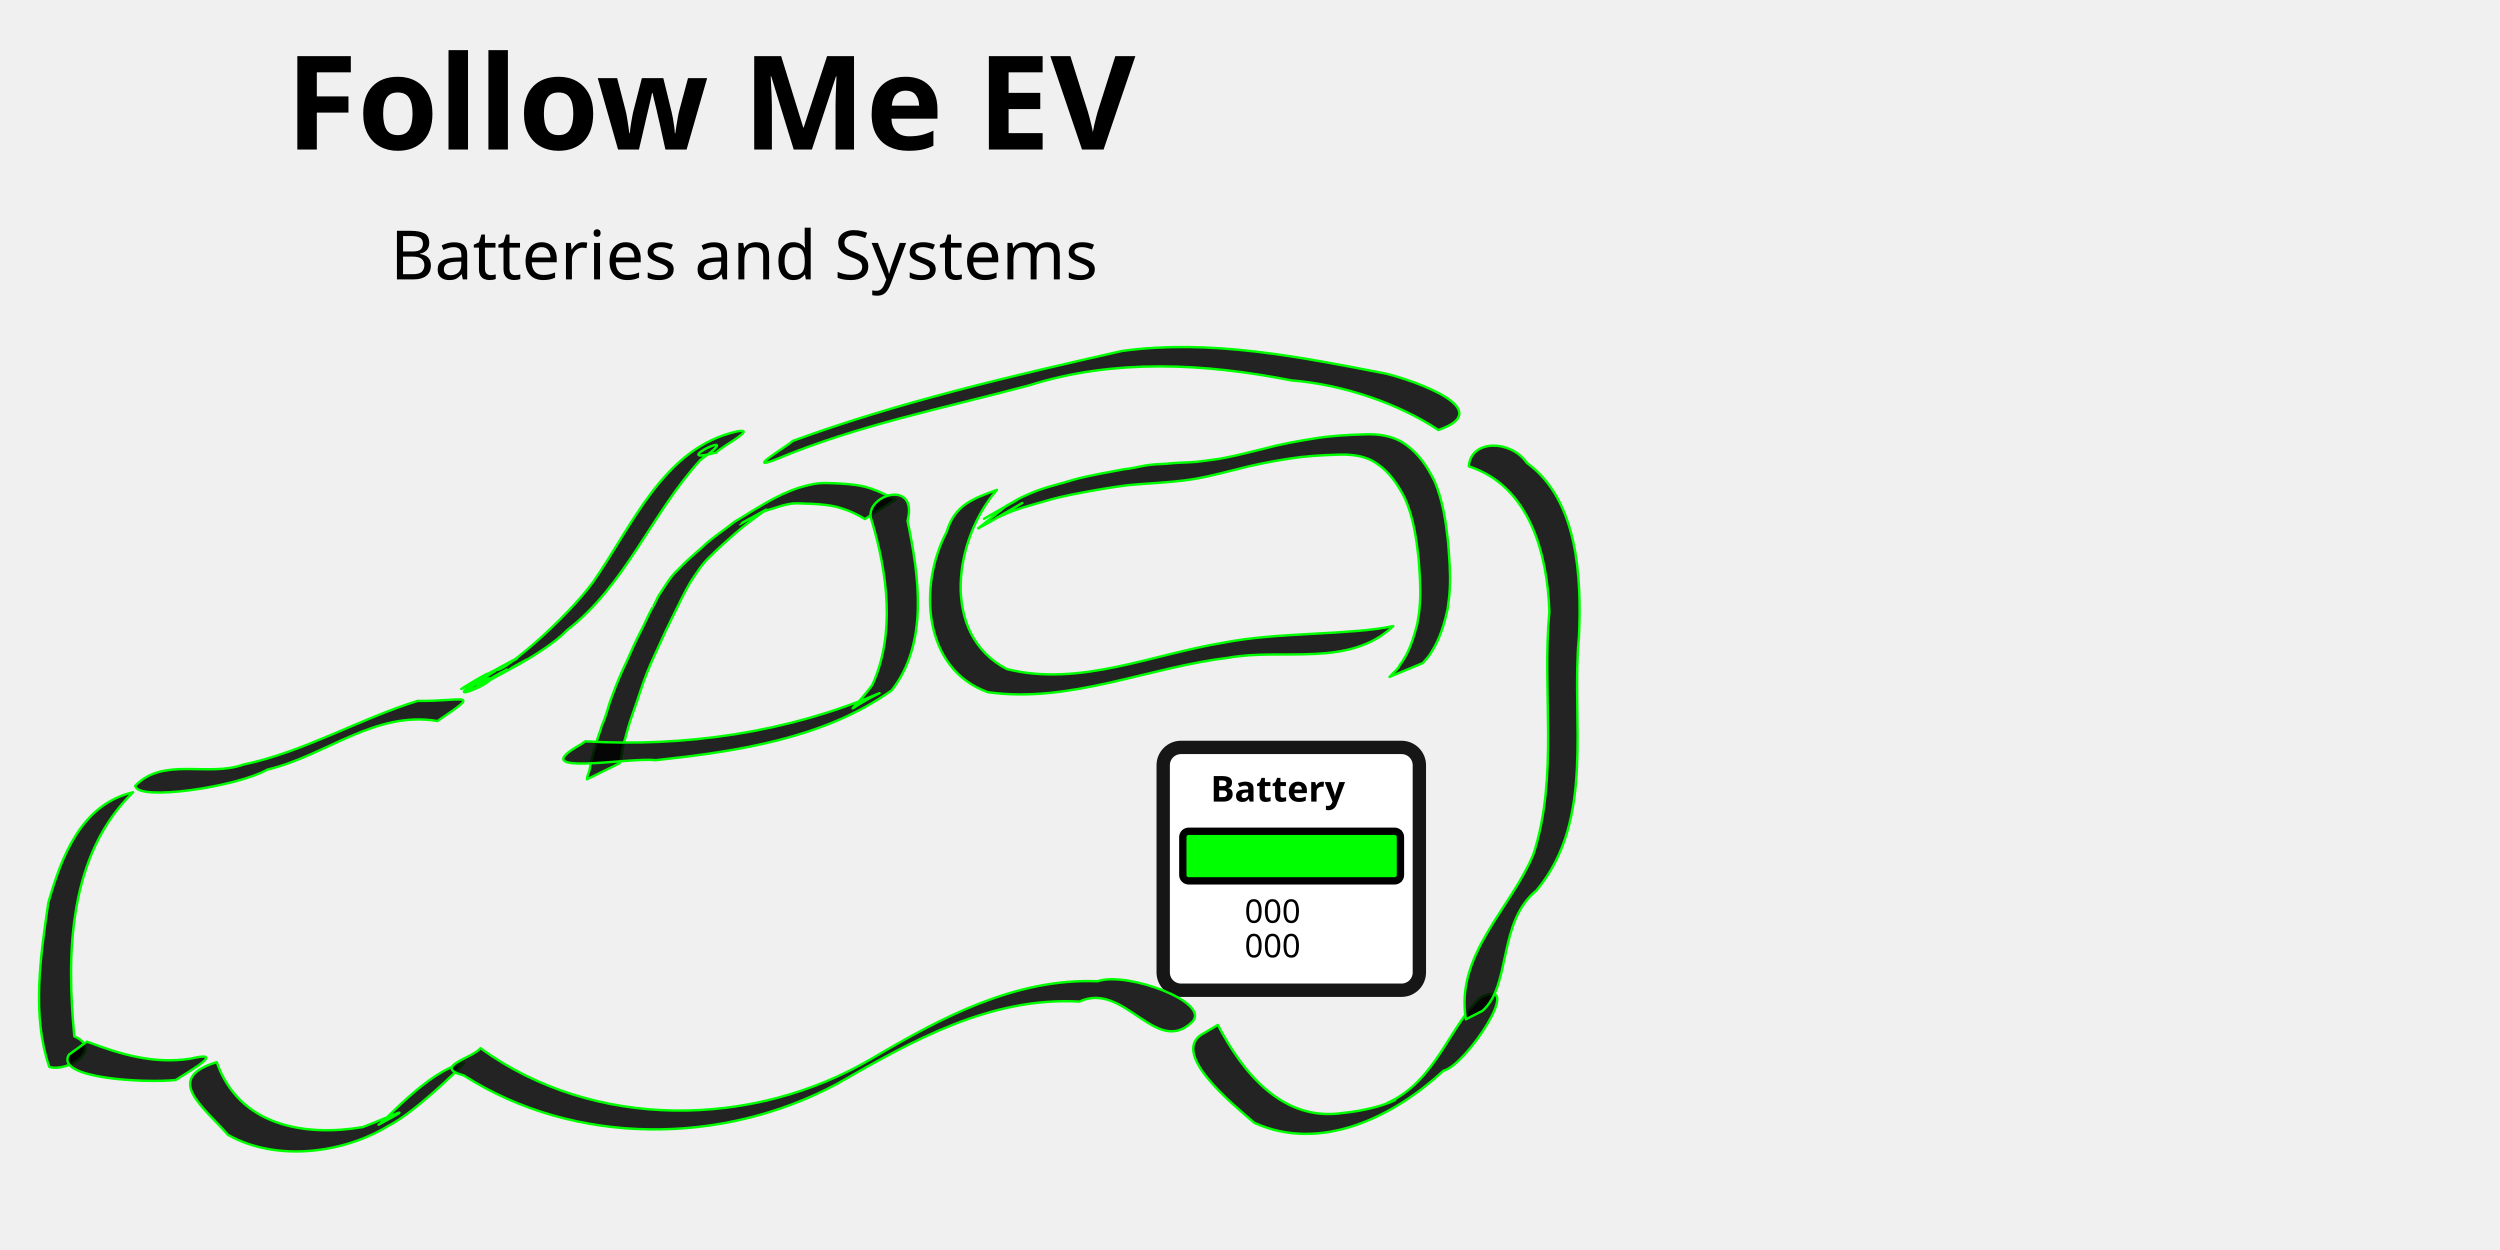
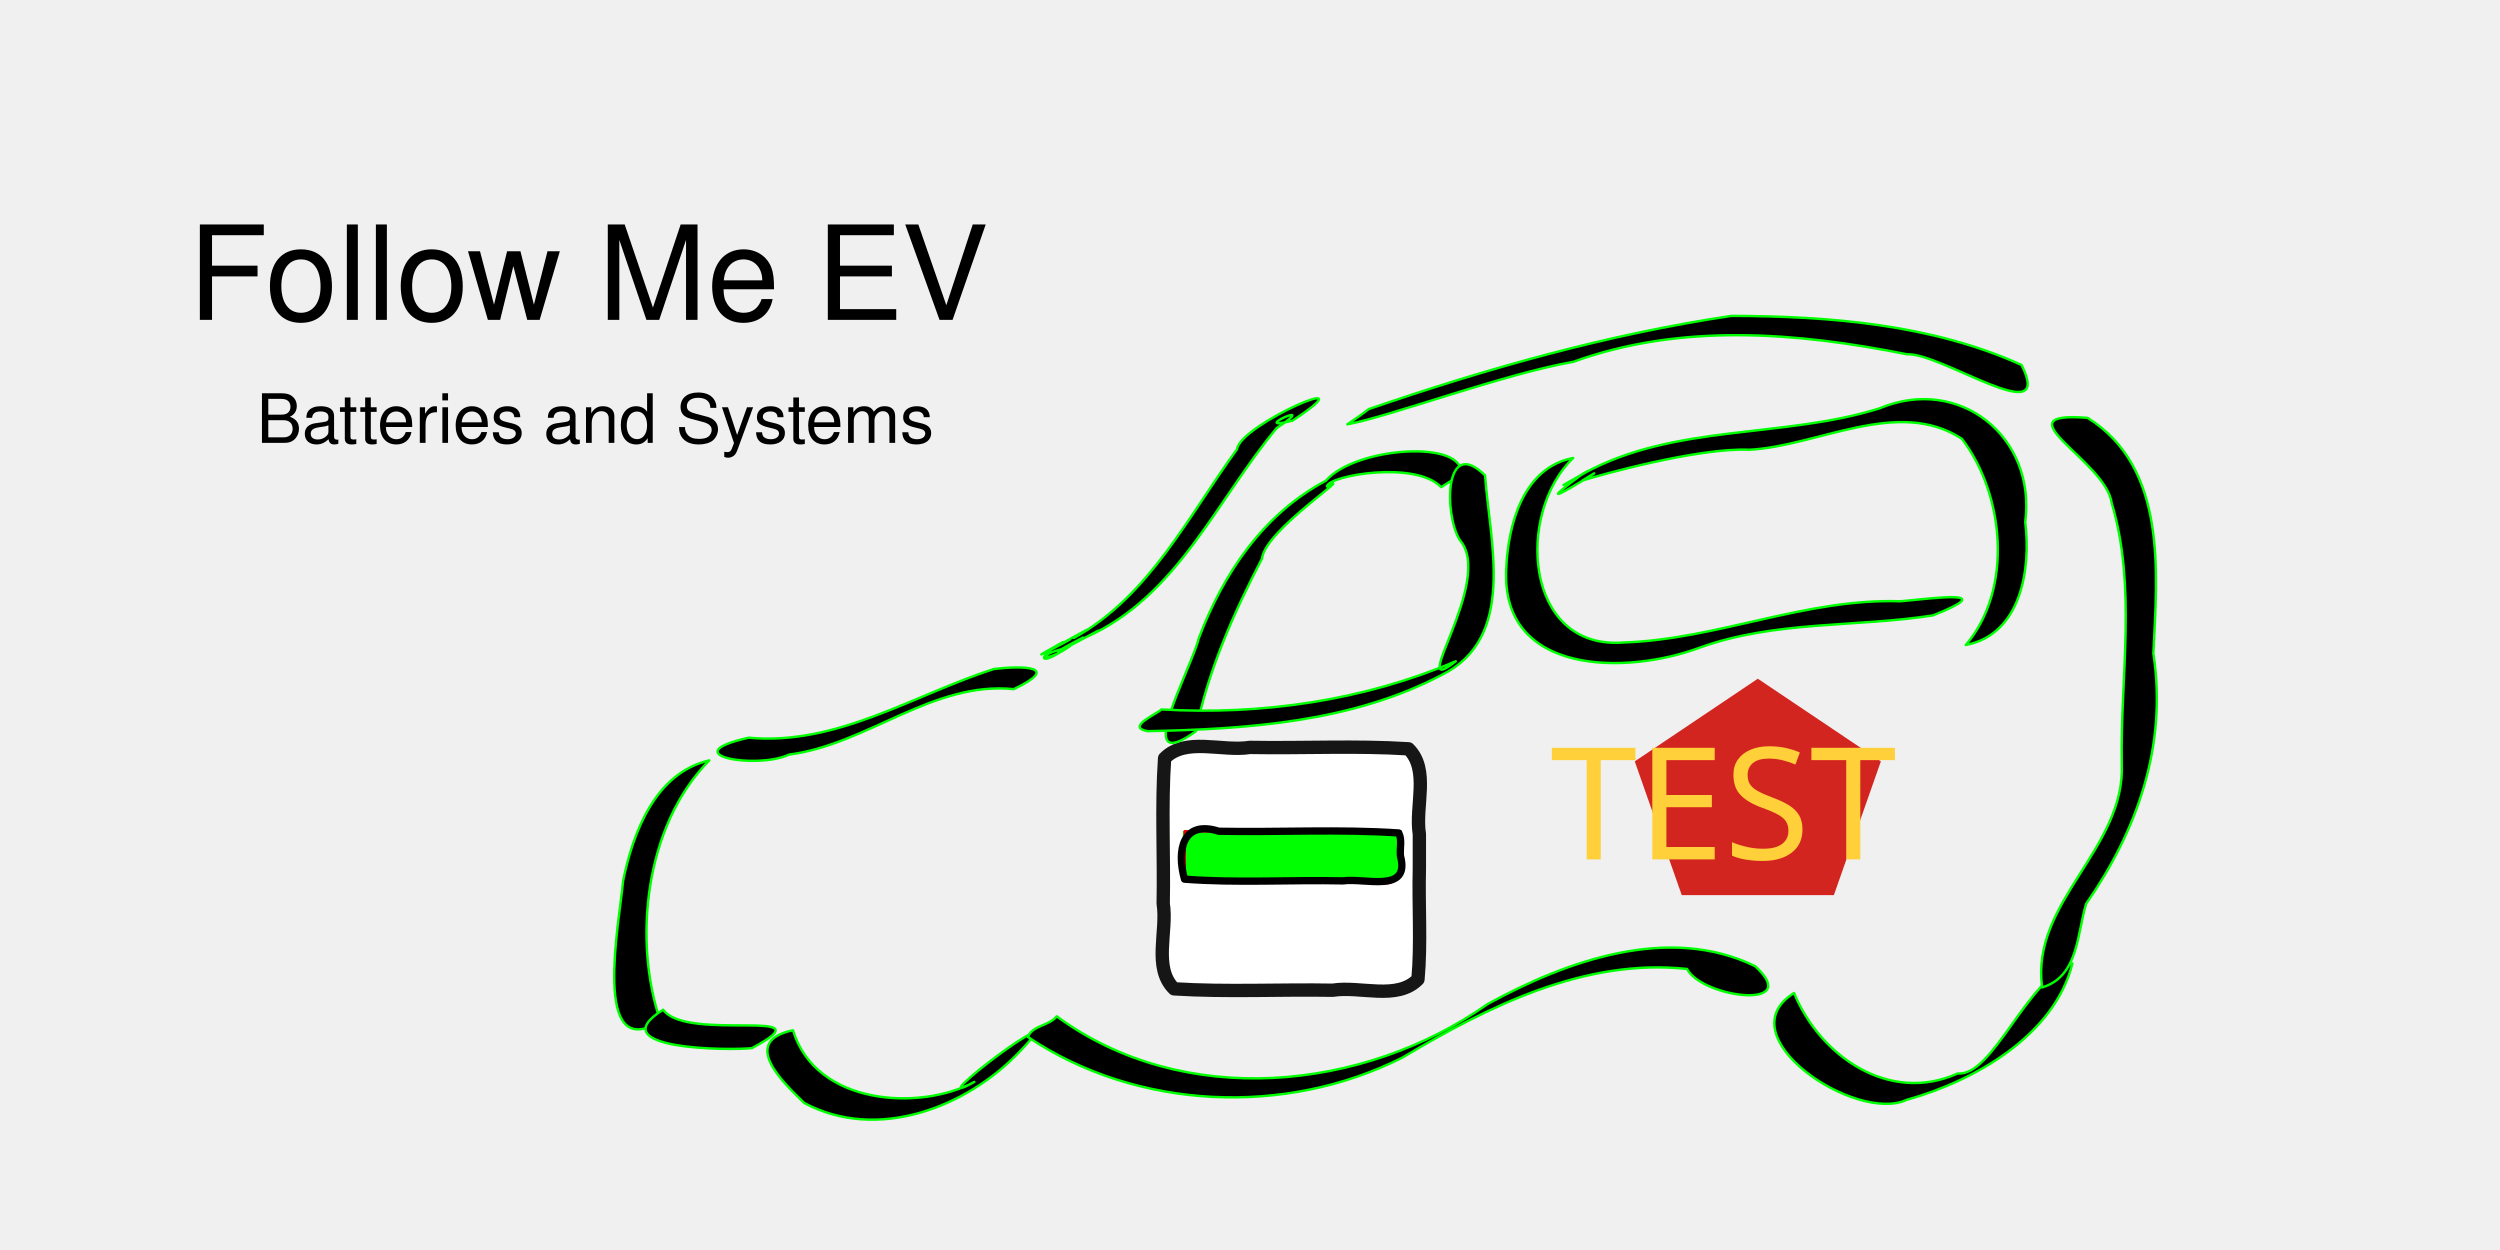
- <svg xmlns="http://www.w3.org/2000/svg" width="1024" height="512" viewBox="0 0 1024 512" version="1.1" id="svg1683">
-   <defs id="defs1677" />
-   <g id="layer1" transform="translate(0,-161.5333)">
-     <text xml:space="preserve" style="font-style:normal;font-variant:normal;font-weight:bold;font-stretch:normal;font-size:53.575px;line-height:100%;font-family:Orbitron;-inkscape-font-specification:'Orbitron Bold';text-align:center;letter-spacing:0px;word-spacing:0px;text-anchor:middle;fill:#000000;fill-opacity:1;stroke:none;stroke-width:1.339px;stroke-linecap:butt;stroke-linejoin:miter;stroke-opacity:1" x="325.826" y="222.77" id="text2284">
-       <tspan id="tspan2282" x="325.826" y="222.77" style="text-align:center;text-anchor:middle;stroke-width:1.339px">Follow Me EV</tspan>
-     </text>
-     <text id="text2288" y="275.97" x="322.891" style="font-style:normal;font-variant:normal;font-weight:normal;font-stretch:normal;font-size:27.86px;line-height:100%;font-family:Orbitron;-inkscape-font-specification:Orbitron;text-align:center;letter-spacing:0px;word-spacing:0px;text-anchor:middle;fill:#000000;fill-opacity:1;stroke:none;stroke-width:0.697px;stroke-linecap:butt;stroke-linejoin:miter;stroke-opacity:1" xml:space="preserve">
-       <tspan style="font-style:normal;font-variant:normal;font-weight:normal;font-stretch:normal;font-family:Orbitron;-inkscape-font-specification:Orbitron;stroke-width:0.697px" y="275.97" x="322.891" id="tspan2286">Batteries and Systems</tspan>
-     </text>
-     <rect style="opacity:1;fill:#ffffff;fill-opacity:1;stroke:#161616;stroke-width:5.468;stroke-linecap:round;stroke-linejoin:round;stroke-miterlimit:4;stroke-dasharray:none;stroke-dashoffset:0;stroke-opacity:1" id="rect2264" width="104.923" height="99.462" x="476.447" y="467.672" ry="7.304" />
-     <text id="text2584" y="489.874" x="529.117" style="font-style:normal;font-variant:normal;font-weight:bold;font-stretch:normal;font-size:8.821px;line-height:100%;font-family:Orbitron;-inkscape-font-specification:'Orbitron Bold';text-align:center;letter-spacing:0px;word-spacing:0px;text-anchor:middle;fill:#000000;fill-opacity:1;stroke:none;stroke-width:0.221px;stroke-linecap:butt;stroke-linejoin:miter;stroke-opacity:1" xml:space="preserve">
-       <tspan style="font-size:14.667px;line-height:100%;stroke-width:0.221px" y="489.874" x="529.117" id="tspan2582">Battery</tspan>
-     </text>
-     <rect y="501.923" x="484.483" height="20.418" width="89.146" id="Front_Charge_Level" style="opacity:1;fill:#00ff00;fill-opacity:1;stroke:none;stroke-width:1.032;stroke-linecap:round;stroke-linejoin:round;stroke-miterlimit:4;stroke-dasharray:none;stroke-dashoffset:0;stroke-opacity:1" />
-     <rect style="opacity:1;fill:none;fill-opacity:1;stroke:#f00000;stroke-width:1.025;stroke-linecap:round;stroke-linejoin:round;stroke-miterlimit:4;stroke-dasharray:none;stroke-dashoffset:0;stroke-opacity:1" id="Front_Frame" width="88.359" height="20.329" x="485.271" y="502.015" />
-     <rect ry="2.399" y="502.015" x="484.483" height="20.326" width="89.146" id="Front_Frame_Vis" style="opacity:1;fill:none;fill-opacity:1;stroke:#000000;stroke-width:3;stroke-linecap:round;stroke-linejoin:round;stroke-miterlimit:4;stroke-dasharray:none;stroke-dashoffset:0;stroke-opacity:1" />
-     <text id="Front_Data_Level" y="539.51" x="529.943" style="font-style:normal;font-variant:normal;font-weight:normal;font-stretch:normal;font-size:13.365px;line-height:100%;font-family:Orbitron;-inkscape-font-specification:Orbitron;text-align:center;letter-spacing:0px;word-spacing:0px;text-anchor:middle;fill:#000000;fill-opacity:1;stroke:none;stroke-width:0.334px;stroke-linecap:butt;stroke-linejoin:miter;stroke-opacity:1" xml:space="preserve">
-       <tspan id="tspan2981" style="stroke-width:0.334px" y="539.51" x="529.943">000</tspan>
-     </text>
-     <text xml:space="preserve" style="font-style:normal;font-variant:normal;font-weight:normal;font-stretch:normal;font-size:13.365px;line-height:100%;font-family:Orbitron;-inkscape-font-specification:Orbitron;text-align:center;letter-spacing:0px;word-spacing:0px;text-anchor:middle;fill:#000000;fill-opacity:1;stroke:none;stroke-width:0.334px;stroke-linecap:butt;stroke-linejoin:miter;stroke-opacity:1" x="529.943" y="553.653" id="Front_Data_Abs">
-       <tspan x="529.943" y="553.653" style="stroke-width:0.334px" id="tspan2985">000</tspan>
-     </text>
-     <g id="g1273" style="display:none">
-       <path style="fill:none;fill-rule:evenodd;stroke:#000000;stroke-width:2.089px;stroke-linecap:butt;stroke-linejoin:miter;stroke-opacity:1" d="m 98.234,395.743 v 71.056" id="path1253" />
-       <path style="fill:none;fill-rule:evenodd;stroke:#000000;stroke-width:2.089px;stroke-linecap:butt;stroke-linejoin:miter;stroke-opacity:1" d="m 32.4,432.297 c 0,0 41.776,-27.602 68.632,-38.046 26.856,-10.444 111.154,-14.174 111.154,-14.174 0,0 32.408,-4.513 52.98,-18.227 17.204,-11.469 78.085,-50.923 134.099,-64.844 10.967,-2.726 21.242,-1.316 31.472,-1.682 40.773,-1.461 122.055,14.829 205.185,40.247 l 0.3,156.274 c -117.793,25.962 -191.819,35.16 -251.337,37.059 -70.124,2.238 -188.293,-14.079 -225.745,-24.629 -37.452,-10.55 -44.31,-11.077 -46.42,-19.517 -2.11,-8.44 -2.637,-13.715 -2.637,-13.715 0,0 -7.385,-1.583 -30.067,-12.66 C 57.331,447.304 32.4,432.297 32.4,432.297 Z" id="path1255" />
-       <path style="fill:none;fill-rule:evenodd;stroke:#000000;stroke-width:2.089px;stroke-linecap:butt;stroke-linejoin:miter;stroke-opacity:1" d="m 319.498,416.973 c -8.694,13.85 -10.797,60.399 30.331,60.399 h 98.906 c 0,0 12.924,2.374 24.265,-20.836 11.341,-23.21 48.53,-96.269 48.53,-96.269 0,0 7.385,-26.375 -20.045,-26.375 -27.43,0 -112.357,-2.11 -112.357,-2.11 0,0 -12.133,-7.912 -26.902,16.352 -14.77,24.265 -42.727,68.839 -42.727,68.839 z" id="path1257" />
-       <path style="fill:none;fill-rule:evenodd;stroke:#000000;stroke-width:2.089px;stroke-linecap:butt;stroke-linejoin:miter;stroke-opacity:1" d="m 244.263,371.125 c 0,0 15.666,26.11 34.316,30.959 18.65,4.849 32.451,-16.785 32.451,-16.785 0,0 40.657,-61.172 51.474,-68.259 10.817,-7.087 23.872,-8.206 23.872,-8.206 0,0 13.428,1.119 13.801,-5.968 0.373,-7.087 -1.517,-5.539 -1.517,-5.539" id="path1259" />
-       <circle style="opacity:1;fill:none;fill-opacity:1;stroke:#161616;stroke-width:4.178;stroke-linecap:round;stroke-linejoin:round;stroke-miterlimit:4;stroke-dasharray:none;stroke-dashoffset:0;stroke-opacity:1" id="circle1261" cx="173.908" cy="625.072" r="25.32" />
-       <circle r="32.901" cy="621.342" cx="470.815" id="circle1263" style="opacity:1;fill:none;fill-opacity:1;stroke:#161616;stroke-width:5.428;stroke-linecap:round;stroke-linejoin:round;stroke-miterlimit:4;stroke-dasharray:none;stroke-dashoffset:0;stroke-opacity:1" />
-       <path style="fill:none;fill-rule:evenodd;stroke:#000000;stroke-width:2.089px;stroke-linecap:butt;stroke-linejoin:miter;stroke-opacity:1" d="m 148.324,634.303 c 0,0 -16.352,-5.539 -16.352,-18.199 0,-12.66 29.012,-29.012 43.782,-29.012 14.77,0 38.771,13.451 61.19,13.451 22.419,0 35.87,0 35.87,0 l -7.649,26.111 c 0,0 -27.43,2.374 -39.035,7.121 -11.605,4.747 -35.606,7.912 -48.266,7.912 -12.66,0 -29.54,-7.385 -29.54,-7.385 z" id="path1265" />
-       <path style="fill:none;fill-rule:evenodd;stroke:#000000;stroke-width:2.089px;stroke-linecap:butt;stroke-linejoin:miter;stroke-opacity:1" d="m 416.215,610.963 c 0,-27.602 43.268,-33.197 59.307,-33.197 16.039,0 61.918,15.293 79.449,17.158 17.531,1.865 28.348,2.611 28.348,2.611 l -1.492,30.959 c 0,0 -57.442,7.087 -66.394,7.087 -8.952,0 -36.181,7.833 -44.387,7.833 -8.206,0 -54.831,-4.476 -54.831,-32.451 z" id="path1267" />
-       <path style="fill:none;fill-rule:evenodd;stroke:#000000;stroke-width:2.089px;stroke-linecap:butt;stroke-linejoin:miter;stroke-opacity:1" d="m 220.764,515.848 -26.105,54.258 5.526,2.321 -8.87,18.093 7.121,2.11 7.9,-17.659 16.252,7.044 28.07,-61.652" id="path1269" />
-       <path style="fill:none;fill-rule:evenodd;stroke:#000000;stroke-width:2.089px;stroke-linecap:butt;stroke-linejoin:miter;stroke-opacity:1" d="m 463.505,513.506 c 0,0 -7.649,0.527 -6.33,8.704 1.319,8.176 3.693,56.179 3.693,56.179 l 15.825,-0.791 3.165,-60.135 c 0,0 -1.641,-4.777 -6.652,-4.777 -5.011,0 -9.7,0.821 -9.7,0.821 z" id="path1271" />
+ <svg xmlns="http://www.w3.org/2000/svg" xmlns:xlink="http://www.w3.org/1999/xlink" width="1024px" height="512px" viewBox="0 0 1024 512" version="1.1" id="svg37">
+   <defs id="defs41" />
+   <g id="layer1">
+     <defs id="defs3">
+       <text id="string" transform="matrix(1.0 0.0 0.0 1.0 75.67421 90.00653)" font-size="53.575" x="1.36" font-family="Helvetica-Bold, Helvetica" text-decoration="none" y="41.0">Follow Me EV</text>
+     </defs>
+     <use id="Follow-Me-EV" xlink:href="#string" fill="#000000" fill-opacity="1" stroke="none" />
+     <defs id="defs7">
+       <text id="string-1" transform="matrix(1.0 0.0 0.0 1.0 103.4589 160.4066)" font-size="27.86" x="1.636" font-family="Helvetica, Helvetica" text-decoration="none" y="21.0">Batteries and Systems</text>
+     </defs>
+     <use id="Batteries-and-Systems" xlink:href="#string-1" fill="#000000" fill-opacity="1" stroke="none" />
+     <g id="New-Group">
+       <path style="fill:#ffffff;fill-opacity:1;stroke:#161616;stroke-width:5.468;stroke-linejoin:round;stroke-opacity:1" d="m 581.37,355.87 c -0.397,15.069 0.786,30.297 -0.574,45.27 -8.61,8.749 -23.538,2.635 -34.945,4.46 -21.628,-0.39 -43.411,0.776 -64.944,-0.574 -8.75,-8.609 -2.635,-23.537 -4.461,-34.944 0.393,-19.807 -0.78,-39.771 0.574,-59.483 8.609,-8.75 23.538,-2.635 34.945,-4.461 21.628,0.39 43.411,-0.776 64.944,0.574 8.75,8.609 2.635,23.538 4.461,34.945 0,4.737 0,9.475 0,14.212 z" id="rect2264" />
+       <path style="fill:#00ff00;fill-opacity:1;stroke:none" d="m 484.483,340.39 c 29.716,0 59.431,0 89.147,0 -0.013,10.907 3.666,25.507 -12.344,20.418 -25.601,0 -51.202,0 -76.803,0 0,-6.806 0,-13.612 0,-20.418 z" id="Front_Charge_Level" />
+       <path style="fill:none;stroke:#f00000;stroke-width:1.025;stroke-linejoin:round;stroke-opacity:1" d="m 485.27,340.482 c 29.453,0 58.907,0 88.36,0 0.007,10.898 3.64,25.422 -12.344,20.329 -25.339,0 -50.677,0 -76.016,0 0,-6.776 0,-13.553 0,-20.329 z" id="Front_Frame" />
+       <path style="fill:none;stroke:#000000;stroke-width:3;stroke-linejoin:round;stroke-opacity:1" d="m 573.63,350.645 c 4.103,15.398 -14.612,8.861 -23.561,10.163 -21.581,-0.47 -43.536,0.94 -64.883,-0.703 -3.332,-11.641 -0.867,-24.388 14.04,-19.623 24.52,0.47 49.414,-0.939 73.701,0.703 1.476,2.843 0.354,6.373 0.703,9.46 z" id="Front_Frame_Vis" />
+       <path style="fill:#d3251f;fill-opacity:1;stroke:none" d="m 720,278 c -16.802,11.286 -33.604,22.572 -50.406,33.858 6.418,18.261 12.835,36.523 19.253,54.784 20.768,0 41.537,0 62.305,0 6.418,-18.261 12.836,-36.523 19.254,-54.784 C 753.604,300.572 736.802,289.286 720,278 Z" id="多边形" />
+       <defs id="defs16">
+         <text id="string-2" transform="matrix(1.0 0.0 0.0 1.0 634.0 284.0)" font-size="64" fill="#ffd039" x="1.0" font-family="PingFangSC-Semibold, PingFang SC" text-decoration="none" y="68.0">TEST</text>
+       </defs>
+       <use id="TEST" xlink:href="#string-2" />
    </g>
-     <path style="fill:#000000;fill-opacity:0.853;stroke:#00ff00;stroke-width:1;stroke-linejoin:round;stroke-miterlimit:4;stroke-dasharray:none;stroke-dashoffset:0;stroke-opacity:1" id="path4690" d="m 354.255,374.138 c -2.831,-1.776 -5.807,-3.196 -8.989,-4.202 -4.204,-1.499 -8.659,-1.808 -13.076,-2.055 -2.68,0.028 -5.409,-0.385 -8.085,-0.042 -2.661,0.341 -5.361,1.3 -7.909,2.098 -0.896,0.285 -1.815,0.507 -2.688,0.856 -4.756,1.901 -21.087,11.508 0.312,-0.533 -4.268,3.213 -8.701,6.255 -12.716,9.785 -3.477,3.028 -6.908,6.119 -10.175,9.372 -3.332,3.027 -5.684,6.852 -8.143,10.572 -2.615,4.416 -4.733,9.085 -7.031,13.665 -2.152,4.283 -4.211,8.609 -6.132,13 -2.205,4.718 -4.397,9.422 -6.097,14.349 -1.468,4.527 -3.089,8.998 -4.601,13.507 -1.348,3.617 -2.244,7.378 -3.313,11.081 -0.695,2.092 -0.705,4.316 -1.205,6.444 -0.245,0.704 -0.39,1.437 -0.645,2.137 0,0 -13.342,6.567 -13.342,6.567 v 0 c -0.007,-0.843 0.353,-1.586 0.59,-2.391 0.87,-2.091 0.769,-4.407 1.509,-6.551 1.125,-3.725 1.992,-7.541 3.421,-11.168 1.298,-4.272 -0.025,-0.209 1.589,-4.353 1.177,-3.02 1.788,-6.226 3.049,-9.219 1.776,-4.926 3.738,-9.733 6.037,-14.442 1.961,-4.406 3.889,-8.824 6.135,-13.099 1.215,-2.278 2.17,-4.65 3.35,-6.942 2.425,-4.712 0.166,0.039 2.455,-4.552 0.376,-0.754 0.719,-1.524 1.078,-2.286 2.551,-3.696 4.652,-7.756 8.031,-10.798 3.162,-3.384 6.705,-6.433 10.201,-9.465 3.857,-3.779 8.562,-6.589 12.709,-10.041 8.601,-5.093 17.223,-11.138 26.89,-14.19 2.658,-0.754 5.329,-1.541 8.097,-1.777 2.73,-0.232 5.48,0.043 8.21,0.104 4.566,0.269 9.143,0.666 13.477,2.244 3.315,1.187 6.437,2.739 9.542,4.398 0,0 -12.534,7.927 -12.534,7.927 z" />
-     <g id="g4720">
-       <path id="path4642" d="m 54.504,486.05 c -26.39,25.564 -27.342,65.878 -24.065,99.973 11.993,5.225 -2.6,14.793 -10.243,12.512 -7.247,-20.879 -3.622,-45.43 -0.392,-67.285 5.433,-19.015 13.522,-40.279 34.699,-45.2 z" style="fill:#000000;fill-opacity:0.853;stroke:#00ff00;stroke-width:1;stroke-linejoin:round;stroke-miterlimit:4;stroke-dasharray:none;stroke-dashoffset:0;stroke-opacity:1" />
-       <path id="path4644" d="m 35.597,588.175 c 13.503,5.131 27.146,9.315 42.368,7 15.17,-3.615 -0.138,4.906 -5.985,8.733 -12.471,1.294 -49.67,-0.545 -43.766,-10.369 2.461,-1.788 4.923,-3.578 7.383,-5.364 z" style="fill:#000000;fill-opacity:0.853;stroke:#00ff00;stroke-width:1;stroke-linejoin:round;stroke-miterlimit:4;stroke-dasharray:none;stroke-dashoffset:0;stroke-opacity:1" />
-       <path id="path4646" d="m 88.777,596.596 c 9.054,26.073 36.11,30.662 59.878,26.575 9.948,-3.775 24.409,-10.599 6.381,-0.96 1.048,0.417 20.49,-22.574 34.943,-25.141 -2.37,2.94 -20.883,20.577 -30.516,25.404 -19.235,11.821 -46.627,14.873 -66.074,3.898 -10.24,-11.722 -26.59,-23.081 -4.612,-29.776 z" style="fill:#000000;fill-opacity:0.853;stroke:#00ff00;stroke-width:1;stroke-linejoin:round;stroke-miterlimit:4;stroke-dasharray:none;stroke-dashoffset:0;stroke-opacity:1" />
-       <path id="path4652" d="m 196.812,590.872 c 46.432,33.752 111.721,32.952 160.362,4.214 28.23,-16.664 58.559,-32.949 92.437,-31.634 11.978,-4.203 47.182,8.858 38.513,16.858 -14.814,13.937 -27.596,-17.043 -46,-8.52 -36.431,-2.075 -68.774,16.168 -99.22,33.677 -46.988,25.253 -107.467,25.627 -152.902,-3.408 -13.292,-3.598 3.697,-7.126 6.809,-11.188 z" style="fill:#000000;fill-opacity:0.853;stroke:#00ff00;stroke-width:1;stroke-linejoin:round;stroke-miterlimit:4;stroke-dasharray:none;stroke-dashoffset:0;stroke-opacity:1" />
-       <path id="path4654" d="m 498.823,581.339 c 10.234,19.604 26.56,39.872 51.413,36.031 17.229,-1.679 26.857,-8.083 18.058,-4.096 19.969,-8.898 25.482,-31.809 38.309,-43.265 18.489,-9.096 -6.291,28.121 -15.356,30.089 -20.312,18.796 -50.06,33.697 -77.448,21.363 -8.788,-7.597 -35.905,-29.389 -20.322,-36.926 1.782,-1.065 3.563,-2.13 5.345,-3.195 z" style="fill:#000000;fill-opacity:0.853;stroke:#00ff00;stroke-width:1;stroke-linejoin:round;stroke-miterlimit:4;stroke-dasharray:none;stroke-dashoffset:0;stroke-opacity:1" />
-       <path id="path4656" d="m 600.423,579.047 c -4.366,-26.556 18.254,-45.049 27.627,-67.502 10.454,-32.083 3.488,-66.423 6.571,-99.487 -0.809,-23.752 -8.067,-51.414 -33.009,-59.523 0.836,-11.16 17.302,-10.925 23.757,-1.431 21.074,15.198 22.466,47.033 21.37,71.175 -3.316,34.635 6.889,74.797 -17.377,103.974 -16.053,12.959 -10.212,38.856 -22.138,49.327 -2.267,1.155 -4.534,2.31 -6.801,3.465 z" style="fill:#000000;fill-opacity:0.853;stroke:#00ff00;stroke-width:1;stroke-linejoin:round;stroke-miterlimit:4;stroke-dasharray:none;stroke-dashoffset:0;stroke-opacity:1" />
-       <path id="path4674" d="m 324.597,342.175 c 43.821,-16.03 89.514,-26.586 134.979,-36.887 36.273,-4.958 72.696,2.436 108.206,9.293 11.75,2.952 45.771,14.753 21.355,23.078 -15.931,-10.669 -38.927,-18.675 -60.15,-20.302 -35.459,-6.99 -72.49,-9.026 -107.421,2.012 -34.897,9.37 -70.586,16.348 -104.013,30.458 -13.093,4.992 6.116,-6.226 7.045,-7.652 z" style="fill:#000000;fill-opacity:0.853;stroke:#00ff00;stroke-width:1;stroke-linejoin:round;stroke-miterlimit:4;stroke-dasharray:none;stroke-dashoffset:0;stroke-opacity:1" />
-       <path id="path4678" d="m 293.403,346.892 c -22.06,5.828 14.542,-11.956 -6.501,3.038 -20.076,21.897 -30.568,51.205 -54.635,69.729 -9.179,9.761 -35.932,22.495 -16.556,12.013 -10.452,6.467 -29.773,15.96 -8.136,4.072 -14.95,8.827 -16.38,8.983 -2.093,1.129 -7.931,6.845 -25.214,11.393 -5.345,2.46 5.488,0.495 -22.068,12.247 -3.752,0.683 14.37,-9.829 -21.742,12.193 -0.661,-0.098 17.394,-10.217 2.457,0.346 -4.119,2.366 7.616,-4.687 23.042,-12.333 5.549,-2.944 -12.462,6.45 32.415,-18.248 6.677,-3.425 3.968,-0.377 28.133,-21.012 39.111,-35.998 16.071,-23.03 28.971,-55.167 59.076,-61.703 8.786,-1.603 -7.567,6.911 -8.614,8.68 z" style="fill:#000000;fill-opacity:0.853;stroke:#00ff00;stroke-width:1;stroke-linejoin:round;stroke-miterlimit:4;stroke-dasharray:none;stroke-dashoffset:0;stroke-opacity:1" />
-       <path id="path4680" d="m 179.191,456.872 c -25.626,-4.368 -45.91,14.288 -69.607,19.87 -12.505,7.134 -53.407,13.137 -54.201,6.655 11.572,-11.975 29.777,-3.476 44.273,-8.684 24.96,-5.207 47.276,-18.611 71.429,-26.098 18.631,0.303 26.858,-4.385 8.105,8.257 z" style="fill:#000000;fill-opacity:0.853;stroke:#00ff00;stroke-width:1;stroke-linejoin:round;stroke-miterlimit:4;stroke-dasharray:none;stroke-dashoffset:0;stroke-opacity:1" />
-       <path id="path4688" d="m 239.703,465.185 c 40.934,2.393 82.798,-3.606 120.544,-19.733 -14.771,7.191 -13.574,10.599 -3.007,-3.249 9.61,-20.868 6.236,-45.9 -0.158,-67.335 -4.233,-10.15 19.288,-17.904 14.642,0.021 4.7,22.525 8.716,49.965 -6.502,69.43 -27.821,19.784 -63.247,24.948 -96.664,28.602 -10.571,-1.391 -55.164,7.148 -30.443,-6.584 l 1.154,-0.838 z" style="fill:#000000;fill-opacity:0.853;stroke:#00ff00;stroke-width:1;stroke-linejoin:round;stroke-miterlimit:4;stroke-dasharray:none;stroke-dashoffset:0;stroke-opacity:1" />
-       <path id="path4692" d="m 408.362,362.178 c -17.426,19.932 -23.567,59.095 4.046,73.404 29.7,7.459 59.661,-6.086 88.929,-10.839 21.924,-4.344 52.014,-3.018 69.33,-6.775 -17.861,17.158 -45.22,8.966 -67.381,12.951 -32.946,3.93 -65.14,18.864 -98.676,14.136 -26.625,-9.547 -28.51,-43.752 -16.872,-65.606 3.331,-11.272 10.886,-13.633 20.624,-17.272 z" style="fill:#000000;fill-opacity:0.853;stroke:#00ff00;stroke-width:1;stroke-linejoin:round;stroke-miterlimit:4;stroke-dasharray:none;stroke-dashoffset:0;stroke-opacity:1" />
+     <g id="g888">
+       <g id="g871">
+         <path style="fill:#000000;fill-opacity:1;stroke:#00ff00;stroke-width:1;stroke-linejoin:round;stroke-opacity:1" d="m 590.283,199.538 c -10.465,-11.027 -46.068,-4.761 -46.788,-0.32 12.854,-6.805 -25.494,17.995 -26.56,29.526 -11.674,22.478 -22.108,45.9 -27.145,70.828 -26.835,19.216 -1.745,-25.725 1.19,-38.007 10.013,-26.59 26.458,-51.033 52.093,-64.671 12.337,-14.12 57.622,-16.898 55.274,-2.456 -2.687,1.7 -5.375,3.4 -8.062,5.1 z" id="path4690" />
+         <g id="g4720">
+           <path style="fill:#000000;fill-opacity:1;stroke:#00ff00;stroke-width:1;stroke-linejoin:round;stroke-opacity:1" d="m 290.532,311.449 c -26.785,26.994 -31.154,74.539 -20.02,106.829 -28.533,17.878 -16.743,-40.768 -15.286,-57.501 4.066,-19.819 13.17,-44.223 35.306,-49.328 z" id="path4642" />
+           <path style="fill:#000000;fill-opacity:1;stroke:#00ff00;stroke-width:1;stroke-linejoin:round;stroke-opacity:1" d="m 271.625,413.574 c 9.69,13.565 69.006,-1.655 36.383,15.733 -8.762,1.006 -62.774,0.75 -36.383,-15.733 z" id="path4644" />
+           <path style="fill:#000000;fill-opacity:1;stroke:#00ff00;stroke-width:1;stroke-linejoin:round;stroke-opacity:1" d="m 324.806,421.996 c 9.359,30.914 52.263,33.105 74.265,21.168 -24.879,13.997 43.759,-38.349 18.779,-12.635 -21.826,23.138 -58.586,37.258 -88.434,21.244 -8.217,-8.041 -26.744,-25.152 -4.611,-29.776 z" id="path4646" />
+           <path style="fill:#000000;fill-opacity:1;stroke:#00ff00;stroke-width:1;stroke-linejoin:round;stroke-opacity:1" d="m 432.84,416.271 c 51.825,38.121 125.475,30.868 176.473,-5.005 32.353,-17.73 74.246,-32.801 109.621,-15.513 19.823,18.228 -21.719,12.985 -27.913,1.133 -41.835,-4.505 -81.376,15.288 -116.532,36.276 -47.969,24.201 -108.783,21.565 -153.439,-8.397 1.675,-4.774 8.839,-4.607 11.79,-8.493 z" id="path4652" />
+           <path style="fill:#000000;fill-opacity:1;stroke:#00ff00;stroke-width:1;stroke-linejoin:round;stroke-opacity:1" d="m 734.851,406.739 c 10.596,25.851 39.057,45.575 67.019,32.946 14.488,1.311 28.035,-38.426 46.988,-45.046 -7.317,29.368 -39.955,48.102 -67.844,55.838 -20.701,9.803 -74.541,-26.09 -46.162,-43.738 z" id="path4654" />
+           <path style="fill:#000000;fill-opacity:1;stroke:#00ff00;stroke-width:1;stroke-linejoin:round;stroke-opacity:1" d="m 836.451,404.447 c -4.774,-35.18 34.352,-56.829 32.631,-91.933 -0.62,-35.353 6.165,-72.16 -4.138,-106.511 -2.203,-17.131 -46.729,-37.79 -9.864,-34.849 32.668,20.344 28.536,63.281 26.932,96.482 5.835,37.81 -6.69,72.614 -27.536,102.56 -3.745,12.26 -3.116,29.84 -18.024,34.251 z" id="path4656" />
+           <path style="fill:#000000;fill-opacity:1;stroke:#00ff00;stroke-width:1;stroke-linejoin:round;stroke-opacity:1" d="m 560.625,167.574 c 48.333,-16.608 98.058,-30.678 148.586,-38.191 39.97,0.103 82.11,3.419 118.839,20.123 13.67,27.541 -32.889,-5.108 -46.924,-4.39 -45.075,-8.994 -92.542,-12.896 -136.65,3.073 -29.014,5.116 -75.72,22.593 -92.631,25.619 l 5.447,-3.734 z" id="path4674" />
+           <path style="fill:#000000;fill-opacity:1;stroke:#00ff00;stroke-width:1;stroke-linejoin:round;stroke-opacity:1" d="m 529.431,172.291 c -19.471,5.008 12.848,-9.715 -6.501,3.038 -24.692,29.625 -40.668,68.997 -78.07,85.659 20.366,-11.012 -27.282,14.864 -1.258,0.154 -16.743,8.638 -8.702,5.573 -5.415,3.566 -10.464,7.404 -15.281,3.885 -1.359,0.668 -11.245,8.087 -12.666,3.84 -1.421,-2.396 -28.589,15.992 23.799,-12.289 -7.775,4.702 -0.163,0.043 31.526,-17.708 12.226,-6.37 30.967,-17.155 46.796,-49.88 66.847,-77.327 1.066,-10.093 56.331,-33.872 22.726,-11.694 z" id="path4678" />
+           <path style="fill:#000000;fill-opacity:1;stroke:#00ff00;stroke-width:1;stroke-linejoin:round;stroke-opacity:1" d="m 415.219,282.271 c -33.153,-3.354 -59.959,22.672 -92.042,26.82 -13.201,6.219 -47.897,0.067 -16.494,-6.932 36.124,3.36 67.377,-17.502 100.431,-28.145 11.856,-1.377 27.971,-1.208 8.105,8.257 z" id="path4680" />
+           <path style="fill:#000000;fill-opacity:1;stroke:#00ff00;stroke-width:1;stroke-linejoin:round;stroke-opacity:1" d="m 475.731,290.584 c 40.949,2.386 82.701,-3.582 120.544,-19.732 -21.046,16.874 16.28,-33.098 1.641,-49.672 -6.526,-10.648 -6.284,-42.933 10.368,-26.454 1.832,26.954 13.179,66.573 -17.805,81.752 -36.867,19.355 -79.514,22.156 -120.355,23.01 -9.29,-1.586 3.875,-7.104 5.606,-8.905 z" id="path4688" />
+           <path style="fill:#000000;fill-opacity:1;stroke:#00ff00;stroke-width:1;stroke-linejoin:round;stroke-opacity:1" d="m 644.39,187.578 c -23.528,22.368 -20.278,78.851 20.773,75.581 38.311,-1.3 74.483,-18.188 113.223,-16.878 14.95,-1.34 40.567,-5.005 13.362,5.789 -31.672,4.914 -64.526,2.103 -95.419,13.158 -29.867,11.227 -81.87,11.643 -79.358,-32.534 0.79,-17.899 6.908,-41.222 27.42,-45.116 z" id="path4692" />
+         </g>
+       </g>
+       <path style="fill:#000000;fill-opacity:1;stroke:#00ff00;stroke-width:1;stroke-linejoin:round;stroke-opacity:1" d="m 648.304,194.056 c 11.183,-6.129 -23.205,13.296 0.844,-0.396 37.155,-20.153 81.152,-14.029 120.636,-26.377 32.621,-13.697 64.314,11.441 59.741,46.571 2.455,19.431 -1.838,46.101 -24.354,50.338 19.525,-22.791 15.875,-61.686 -1.593,-84.472 -26.233,-17.061 -58.87,3.06 -87.118,4.5 -20.765,-0.971 -61.964,10.557 -68.385,12.636 20.272,-12.484 -30.529,19.839 0.229,-2.8 z" id="path4696" />
    </g>
-     <path style="fill:#000000;fill-opacity:0.853;stroke:#00ff00;stroke-width:1;stroke-linejoin:round;stroke-miterlimit:4;stroke-dasharray:none;stroke-dashoffset:0;stroke-opacity:1" id="path4696" d="m 412.276,368.657 c 4.316,-2.205 10.476,-5.92 -9.09,5.307 -0.669,0.384 1.327,-0.787 1.999,-1.165 14.999,-8.438 9.54,-5.93 17.015,-9.24 5.648,-2.483 11.733,-3.671 17.582,-5.538 6.786,-1.892 13.749,-2.913 20.641,-4.287 3.006,-0.229 5.917,-1.07 8.876,-1.558 2.837,-0.469 5.746,-0.556 8.611,-0.708 3.982,-0.48 8.01,-0.426 12,-0.754 0.96,-0.079 5.496,-0.691 6.44,-0.816 7.121,-0.862 14.024,-2.832 20.988,-4.487 7.219,-1.963 14.563,-3.289 21.95,-4.418 6.498,-1.037 13.069,-1.356 19.636,-1.537 5.003,-0.233 10.141,0.375 14.634,2.743 0.829,0.437 1.58,1.008 2.369,1.512 5.309,3.798 8.756,9.059 11.61,14.811 3.439,7.997 4.696,16.686 5.618,25.277 0.447,6.205 1.022,12.426 0.689,18.653 -0.194,3.63 -0.44,4.983 -0.908,8.524 -1.322,6.029 -3.115,12.058 -6.424,17.313 -0.946,1.832 -2.41,3.267 -3.707,4.834 0,0 -13.661,5.67 -13.661,5.67 v 0 c 1.191,-1.026 -0.075,0.12 1.261,-1.322 1.039,-1.122 2.309,-1.95 2.903,-3.441 3.816,-4.912 5.671,-11.003 7.213,-16.954 0.615,-3.811 0.814,-4.506 1.081,-8.436 0.421,-6.17 -0.099,-12.355 -0.552,-18.507 -0.927,-8.393 -2.2,-16.907 -5.676,-24.674 -2.848,-5.466 -6.184,-10.543 -11.409,-14.034 -0.74,-0.446 -1.446,-0.953 -2.219,-1.338 -4.414,-2.201 -9.372,-2.495 -14.214,-2.302 -6.501,0.201 -13.001,0.576 -19.432,1.602 -7.336,1.14 -14.621,2.535 -21.799,4.452 -7.023,1.739 -14.028,3.631 -21.23,4.477 -6.179,0.777 -12.386,1.097 -18.594,1.56 -5.817,0.362 -11.517,1.385 -17.262,2.331 -6.898,1.272 -13.822,2.409 -20.561,4.418 -5.923,1.747 -11.973,3.2 -17.607,5.788 -5.953,2.771 -3.192,1.583 7.545,-4.77 0.62,-0.367 -1.238,0.737 -1.861,1.099 -5.327,3.096 -10.558,6.388 -16.051,9.191 0,0 11.595,-9.275 11.595,-9.275 z" />
  </g>
</svg>
